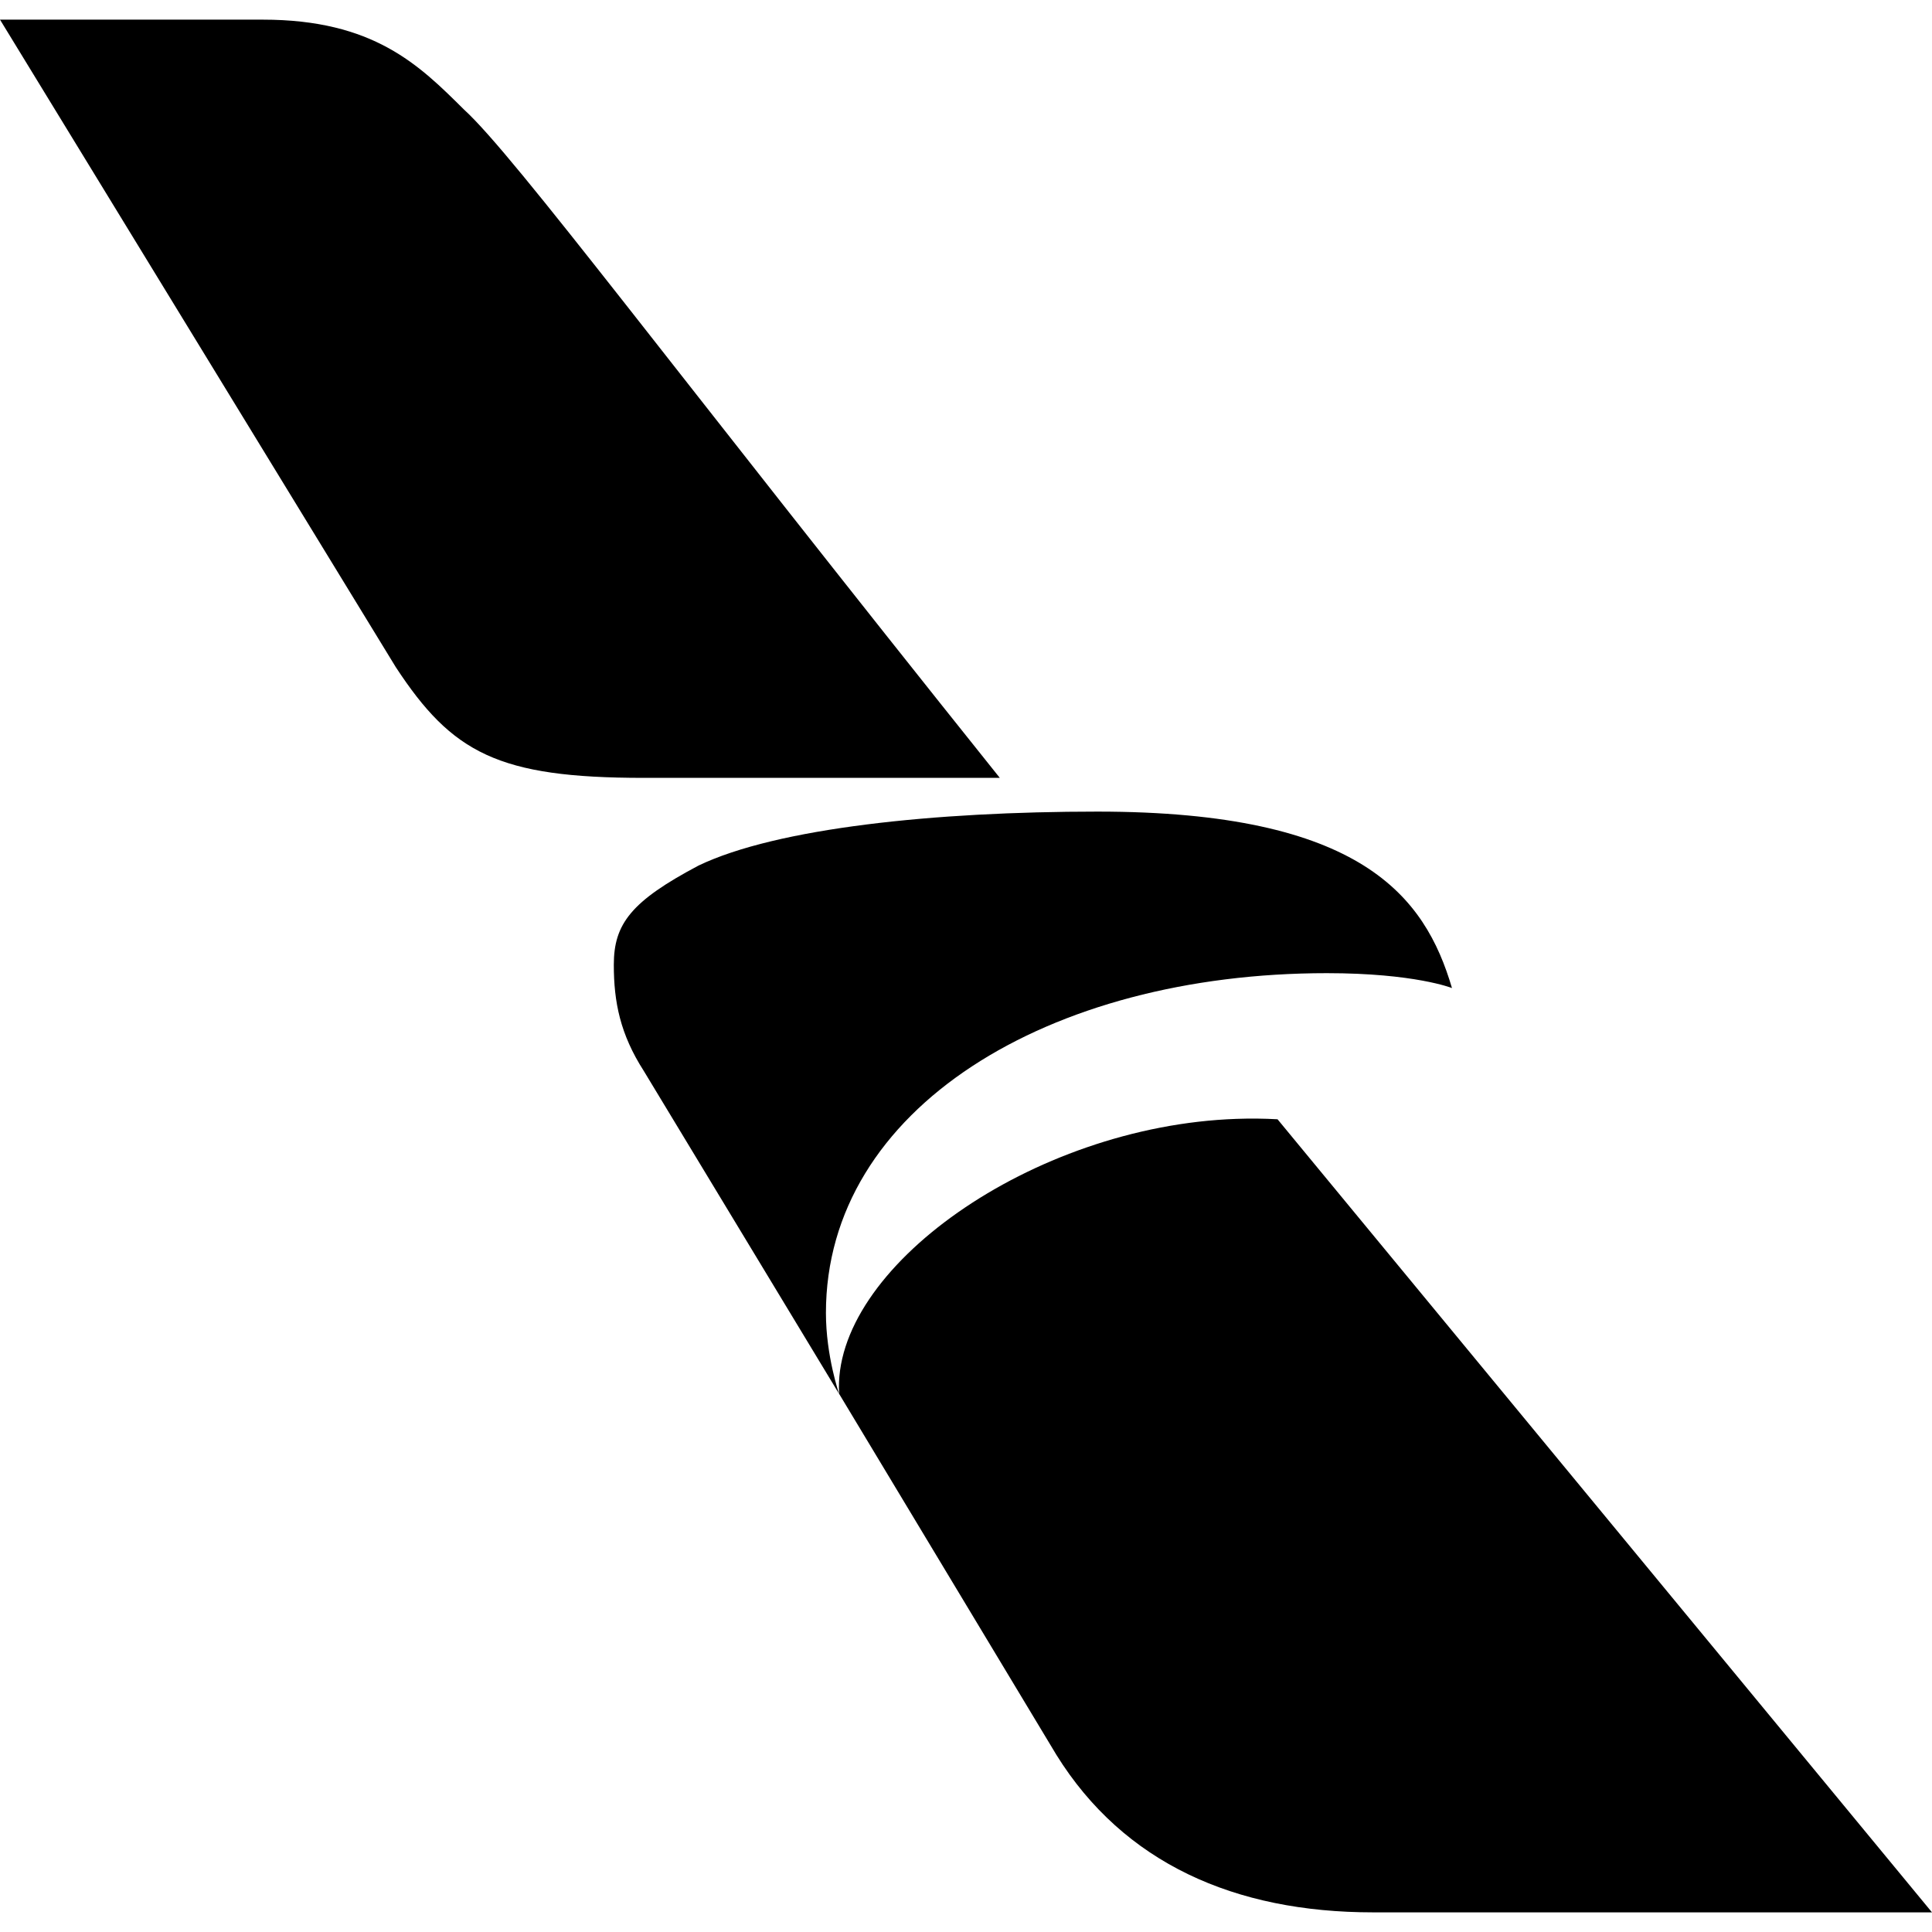
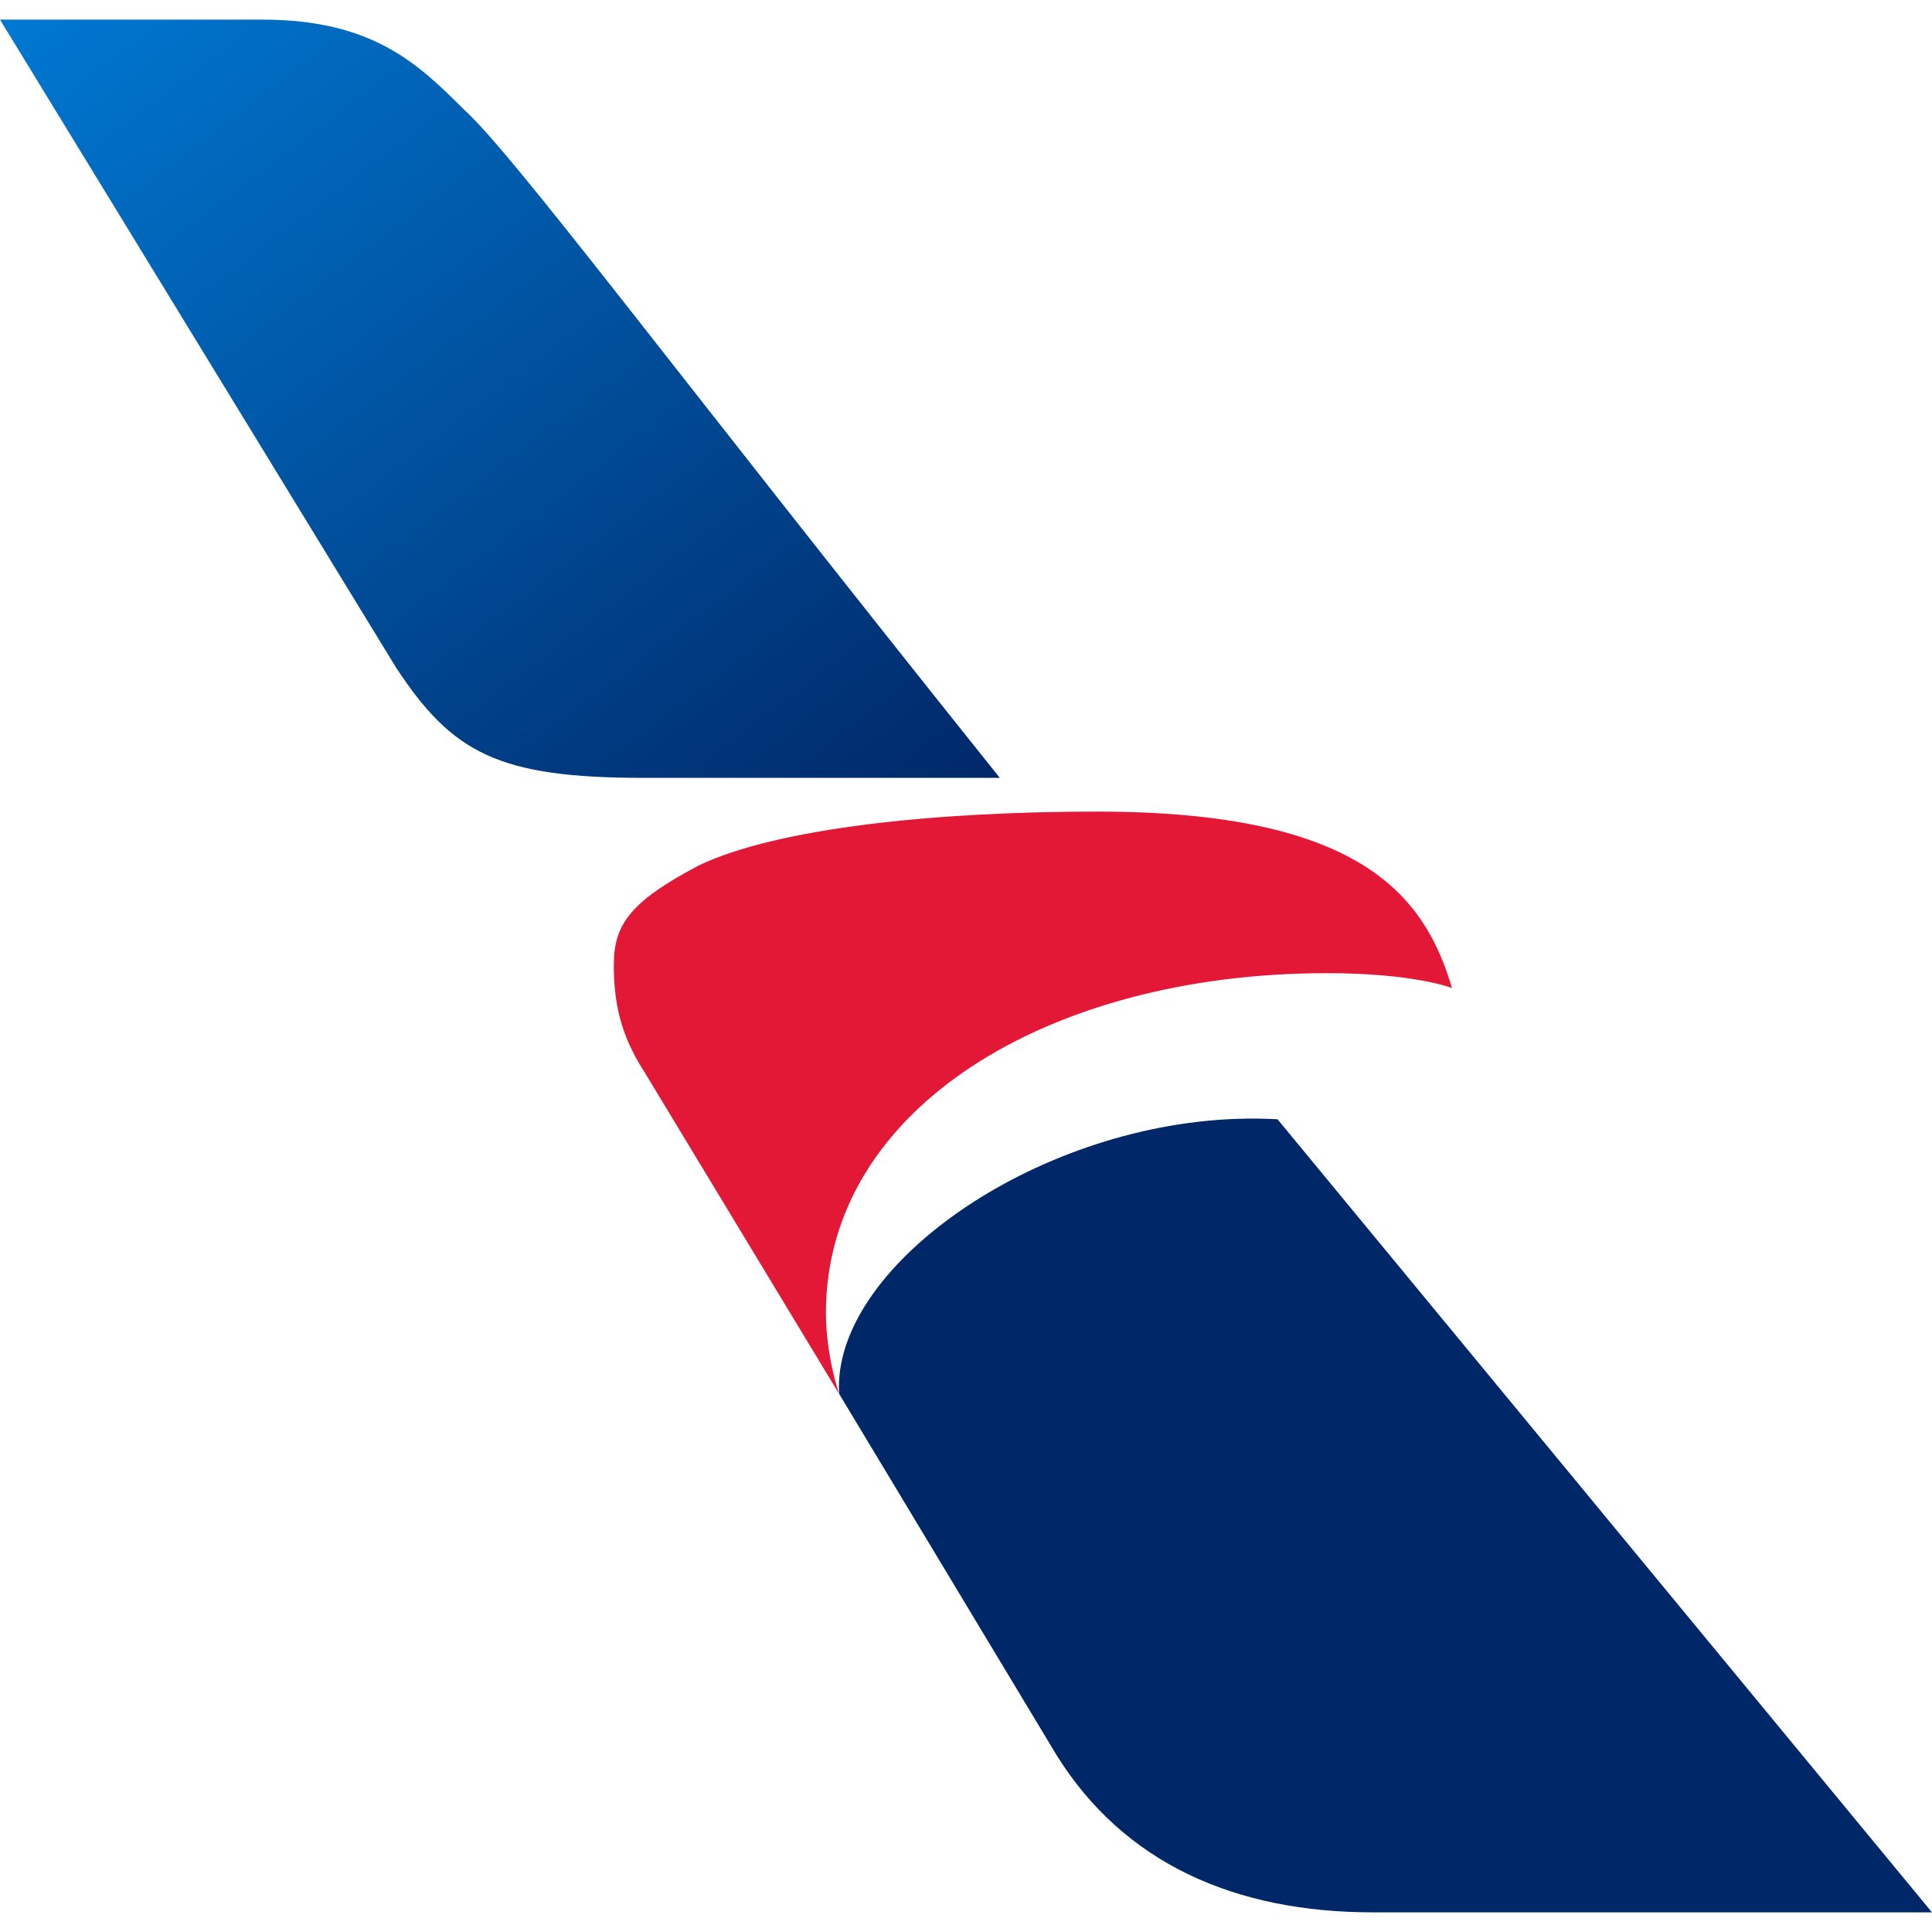
<svg xmlns="http://www.w3.org/2000/svg" role="img" viewBox="0 0 24 24">
-   <path d="M0 .244h3.264c1.377 0 1.942.563 2.499 1.116.637.58 2.57 3.196 6.657 8.303H7.997c-1.809 0-2.38-.308-3.08-1.375zm10.424 17.072l-2.427-4.013c-.292-.455-.372-.854-.372-1.318 0-.51.217-.79 1.053-1.233.973-.466 2.933-.67 4.954-.67 3.283 0 4.07 1.055 4.405 2.192 0 0-.464-.185-1.554-.185-3.459 0-6.223 1.68-6.223 4.221 0 .534.164 1.006.164 1.006zm4.936-3.417c-2.547.089-5.032 1.869-4.936 3.416l2.7 4.486c.836 1.344 2.215 1.955 3.932 1.955H24l-8.13-9.852a5.55 5.55 0 0 0-.51-.005Z" />
+   <path fill="url(#a)" d="M0 .244h3.264c1.377 0 1.942.563 2.499 1.116.637.58 2.57 3.196 6.657 8.303H7.997c-1.809 0-2.38-.308-3.08-1.375z" />
+   <path fill="#E31837" d="M10.424 17.316l-2.427-4.013c-.292-.455-.372-.854-.372-1.318 0-.51.217-.79 1.053-1.233.973-.466 2.933-.67 4.954-.67 3.283 0 4.07 1.055 4.405 2.192 0 0-.464-.185-1.554-.185-3.459 0-6.223 1.68-6.223 4.221 0 .534.164 1.006.164 1.006z" />
+   <path fill="#002868" d="M15.36 13.899c-2.547.089-5.032 1.869-4.936 3.416l2.7 4.486c.836 1.344 2.215 1.955 3.932 1.955H24l-8.13-9.852a5.55 5.55 0 0 0-.51-.005Z" />
+   <defs>
+     <linearGradient id="a" x1="0%" y1="0%" x2="100%" y2="100%" gradientUnits="objectBoundingBox">
+       <stop stop-color="#0078D2" />
+       <stop offset="1" stop-color="#002868" />
+     </linearGradient>
+   </defs>
</svg>
